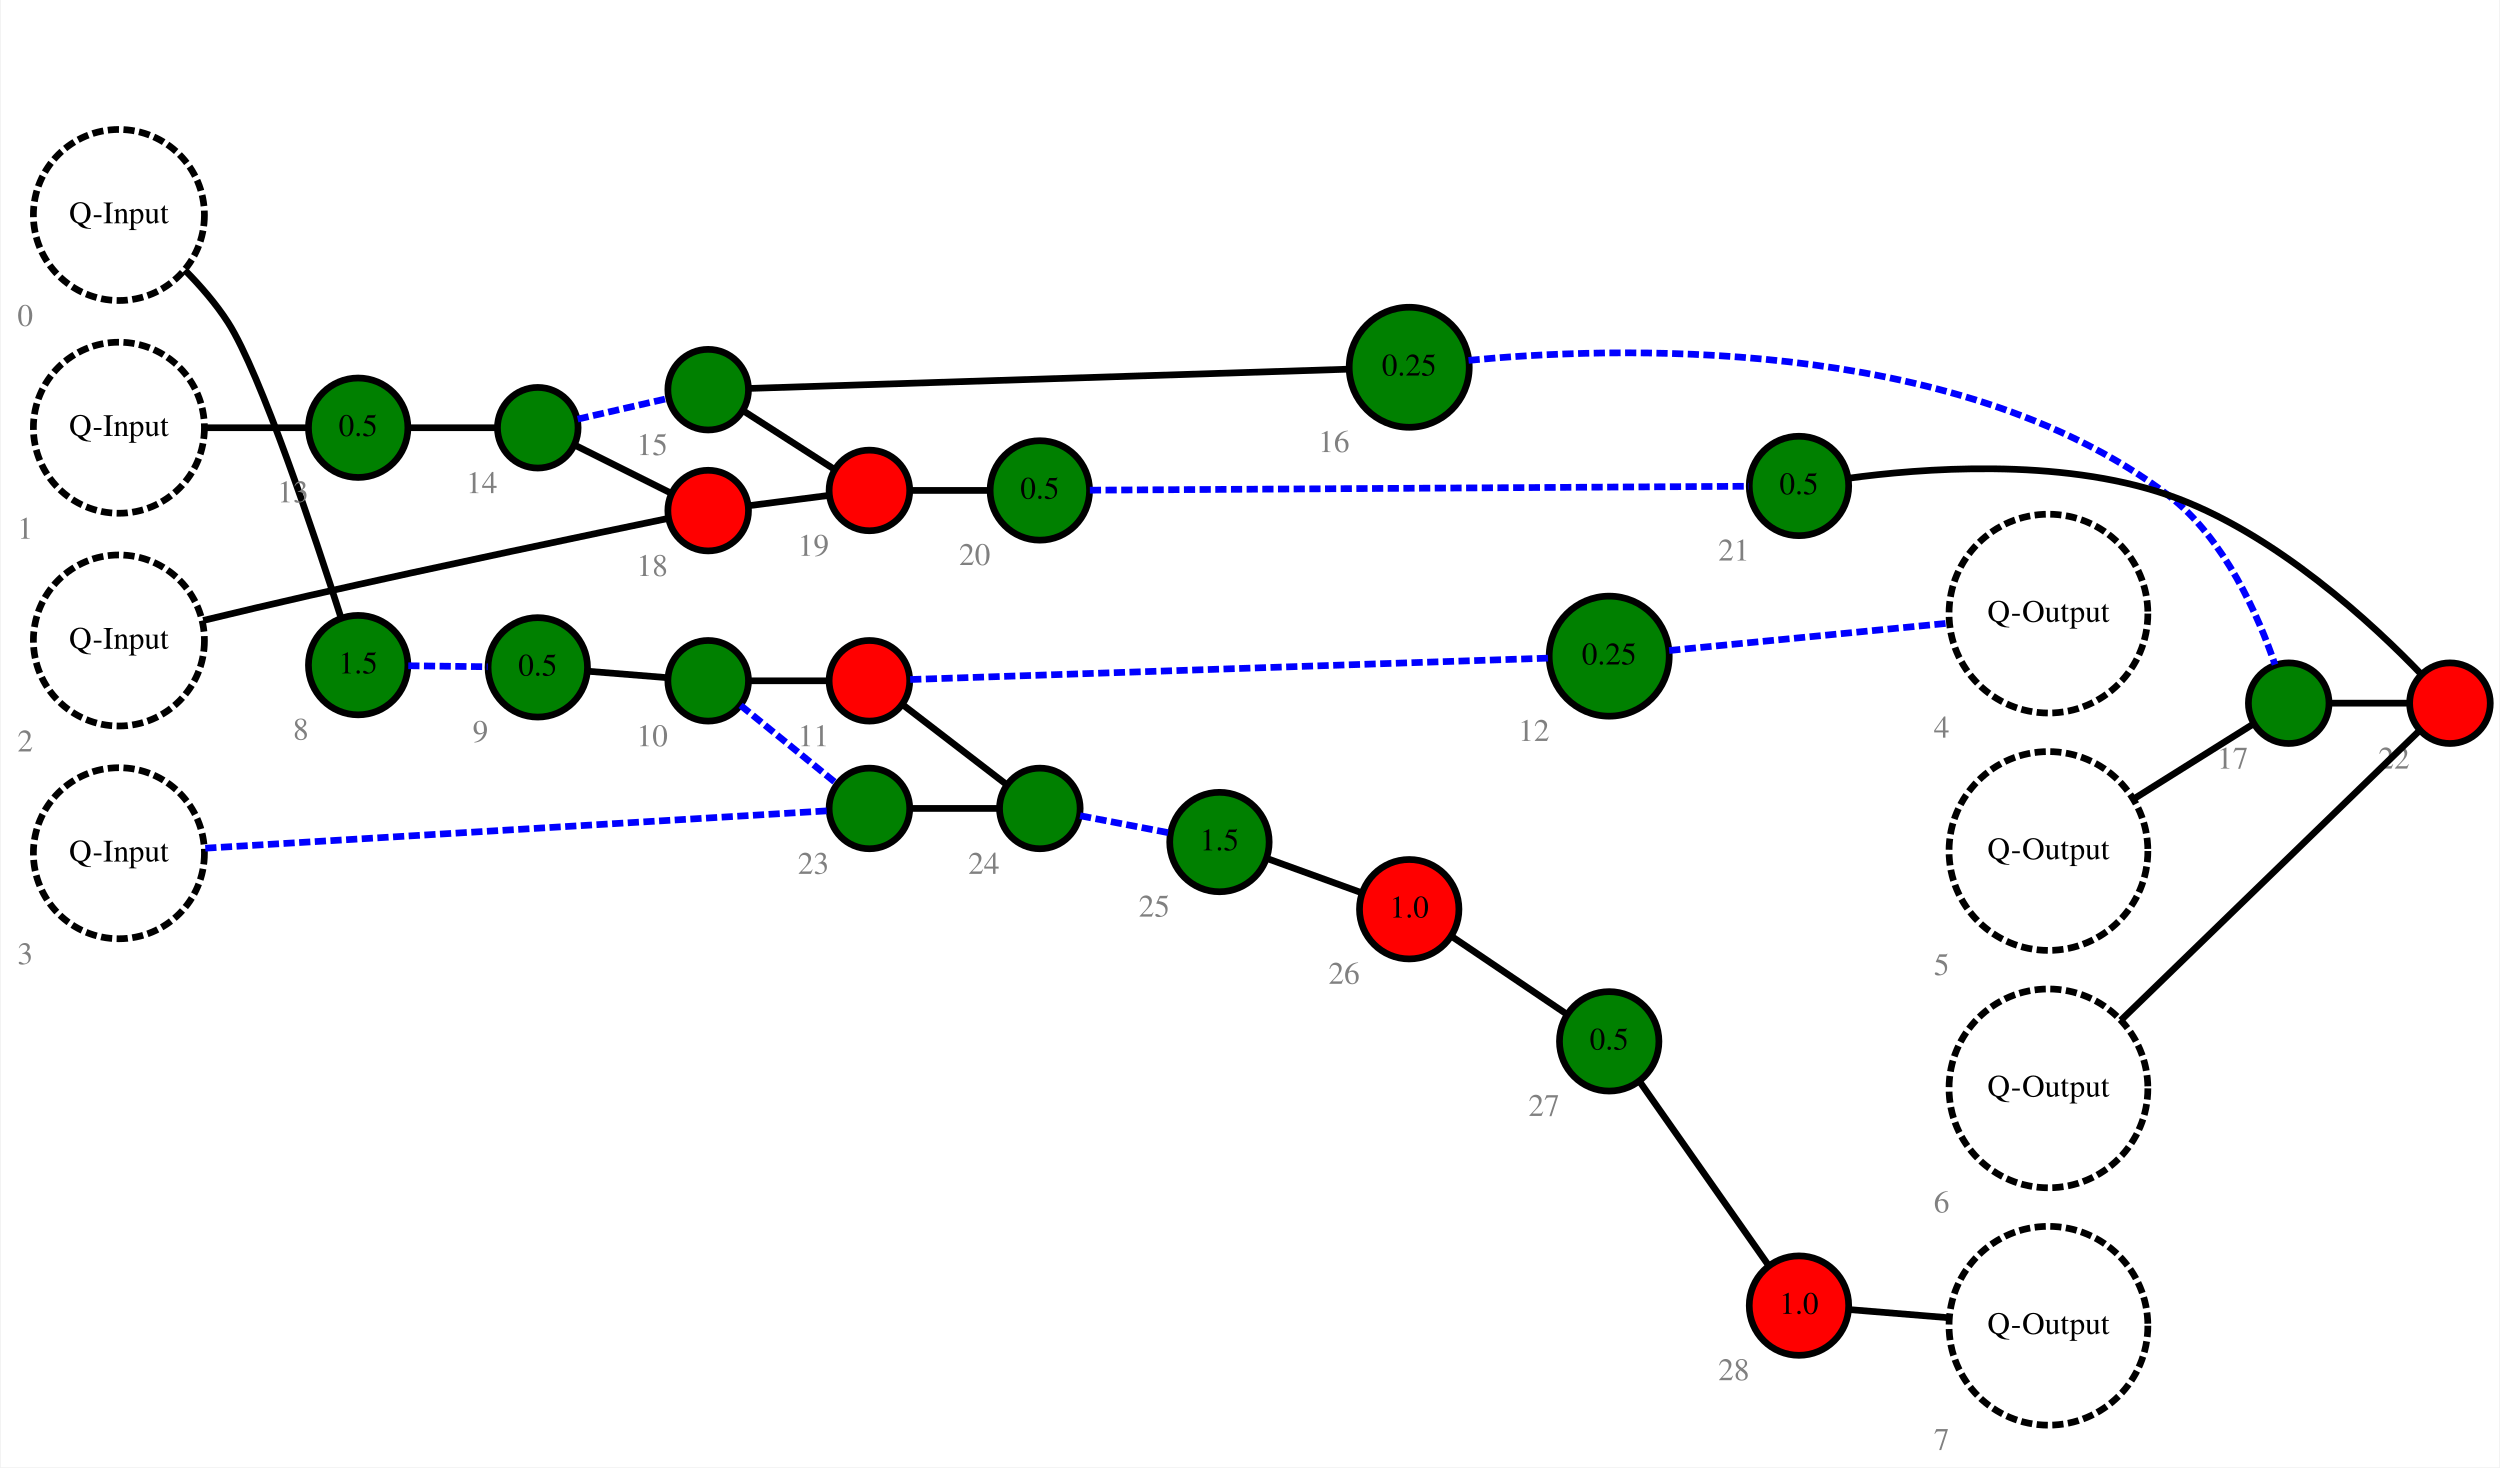
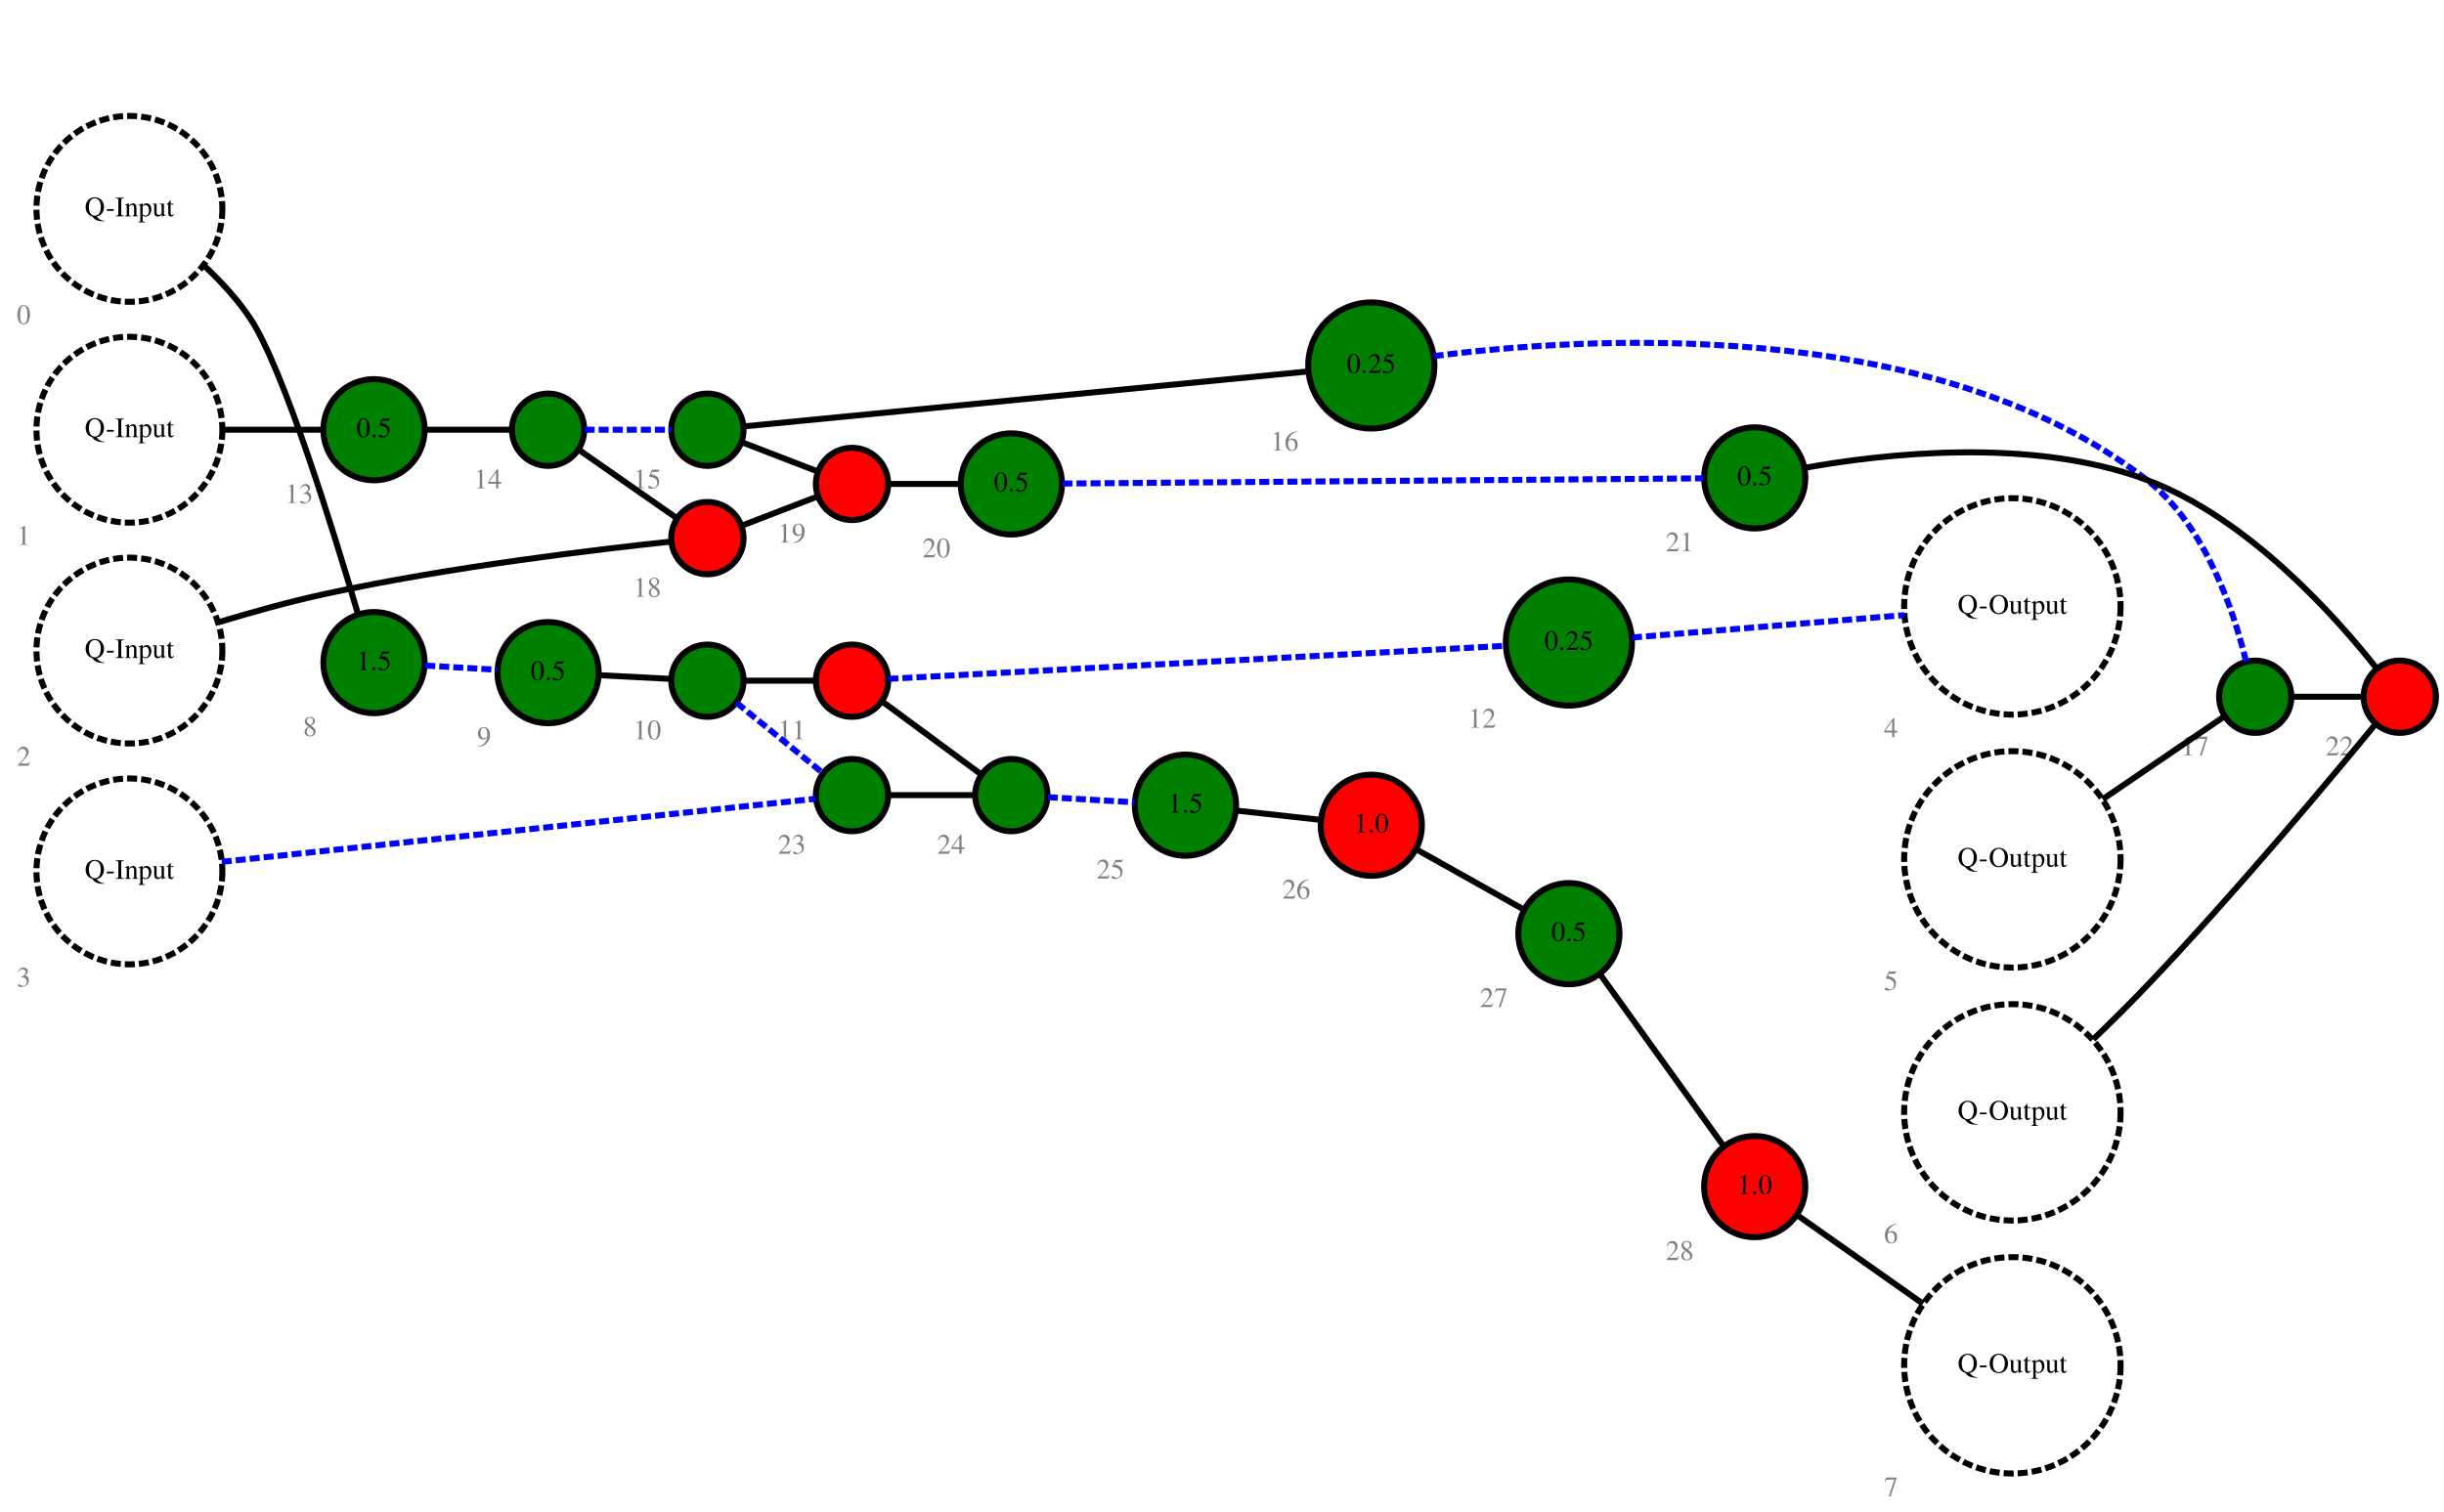
- <svg xmlns="http://www.w3.org/2000/svg" xmlns:xlink="http://www.w3.org/1999/xlink" width="1116pt" height="655pt" viewBox="0.00 0.00 1115.65 655.20">
-   <g id="graph0" class="graph" transform="scale(1 1) rotate(0) translate(4 651.2)">
-     <polygon fill="white" stroke="none" points="-4,4 -4,-651.2 1111.65,-651.2 1111.65,4 -4,4" />
+ <svg xmlns="http://www.w3.org/2000/svg" xmlns:xlink="http://www.w3.org/1999/xlink" width="1217pt" height="753pt" viewBox="0.00 0.00 1217.04 752.95">
+   <g id="graph0" class="graph" transform="scale(1 1) rotate(0) translate(4 748.95)">
+     <polygon fill="white" stroke="transparent" points="-4,4 -4,-748.95 1213.04,-748.95 1213.04,4 -4,4" />
    <g id="node1" class="node">
      <g id="a_node1">
        <a xlink:title="Q-Input">
-           <ellipse fill="white" stroke="black" stroke-width="3" stroke-dasharray="5,2" cx="48.75" cy="-555.2" rx="38.19" ry="38.19" />
-           <text text-anchor="middle" x="48.75" y="-551.5" font-family="Times,serif" font-size="14.00">Q-Input</text>
-         </a>
-       </g>
-       <text text-anchor="start" x="3.4" y="-505.65" font-family="Times,serif" font-size="14.00" fill="grey">0</text>
+           <ellipse fill="white" stroke="black" stroke-width="3" stroke-dasharray="5,2" cx="60.44" cy="-644.95" rx="46.29" ry="46.29" />
+           <text text-anchor="middle" x="60.44" y="-641.25" font-family="Times,serif" font-size="14.00">Q-Input</text>
+         </a>
+       </g>
+       <text text-anchor="start" x="4.3" y="-587.6" font-family="Times,serif" font-size="14.00" fill="grey">0</text>
    </g>
    <g id="node2" class="node">
      <g id="a_node2">
        <a xlink:title="Q-Input">
-           <ellipse fill="white" stroke="black" stroke-width="3" stroke-dasharray="5,2" cx="48.75" cy="-460.2" rx="38.19" ry="38.19" />
-           <text text-anchor="middle" x="48.75" y="-456.5" font-family="Times,serif" font-size="14.00">Q-Input</text>
-         </a>
-       </g>
-       <text text-anchor="start" x="3.4" y="-410.65" font-family="Times,serif" font-size="14.00" fill="grey">1</text>
+           <ellipse fill="white" stroke="black" stroke-width="3" stroke-dasharray="5,2" cx="60.44" cy="-534.95" rx="46.29" ry="46.29" />
+           <text text-anchor="middle" x="60.44" y="-531.25" font-family="Times,serif" font-size="14.00">Q-Input</text>
+         </a>
+       </g>
+       <text text-anchor="start" x="4.3" y="-477.6" font-family="Times,serif" font-size="14.00" fill="grey">1</text>
    </g>
    <g id="node9" class="node">
      <g id="a_node9">
        <a xlink:title="Q-Z(1.5)">
-           <ellipse fill="green" stroke="black" stroke-width="3" cx="155.59" cy="-354.2" rx="22.2" ry="22.2" />
-           <text text-anchor="middle" x="155.59" y="-350.5" font-family="Times,serif" font-size="14.00">1.5</text>
-         </a>
-       </g>
-       <text text-anchor="start" x="126.49" y="-320.9" font-family="Times,serif" font-size="14.00" fill="grey">8</text>
+           <ellipse fill="green" stroke="black" stroke-width="3" cx="182.24" cy="-418.95" rx="25.2" ry="25.2" />
+           <text text-anchor="middle" x="182.24" y="-415.25" font-family="Times,serif" font-size="14.00">1.5</text>
+         </a>
+       </g>
+       <text text-anchor="start" x="146.89" y="-382.4" font-family="Times,serif" font-size="14.00" fill="grey">8</text>
    </g>
    <g id="edge1" class="edge">
-       <path fill="none" stroke="black" stroke-width="3" d="M78.23,-530.57C85.19,-523.53 92.16,-515.51 97.49,-507.2 111.99,-484.58 136.31,-411.61 147.97,-375.23" />
+       <path fill="none" stroke="black" stroke-width="3" d="M97.41,-616.9C105.97,-608.9 114.48,-599.7 120.89,-589.95 137.19,-565.15 162.21,-484.16 174.26,-443.17" />
    </g>
    <g id="node3" class="node">
      <g id="a_node3">
        <a xlink:title="Q-Input">
-           <ellipse fill="white" stroke="black" stroke-width="3" stroke-dasharray="5,2" cx="48.75" cy="-365.2" rx="38.19" ry="38.19" />
-           <text text-anchor="middle" x="48.75" y="-361.5" font-family="Times,serif" font-size="14.00">Q-Input</text>
-         </a>
-       </g>
-       <text text-anchor="start" x="3.4" y="-315.65" font-family="Times,serif" font-size="14.00" fill="grey">2</text>
+           <ellipse fill="white" stroke="black" stroke-width="3" stroke-dasharray="5,2" cx="60.44" cy="-424.95" rx="46.29" ry="46.29" />
+           <text text-anchor="middle" x="60.44" y="-421.25" font-family="Times,serif" font-size="14.00">Q-Input</text>
+         </a>
+       </g>
+       <text text-anchor="start" x="4.3" y="-367.6" font-family="Times,serif" font-size="14.00" fill="grey">2</text>
    </g>
    <g id="node14" class="node">
      <g id="a_node14">
        <a xlink:title="Q-Z(0.5)">
-           <ellipse fill="green" stroke="black" stroke-width="3" cx="155.59" cy="-460.2" rx="22.2" ry="22.2" />
-           <text text-anchor="middle" x="155.59" y="-456.5" font-family="Times,serif" font-size="14.00">0.5</text>
-         </a>
-       </g>
-       <text text-anchor="start" x="119.49" y="-426.9" font-family="Times,serif" font-size="14.00" fill="grey">13</text>
+           <ellipse fill="green" stroke="black" stroke-width="3" cx="182.24" cy="-534.95" rx="25.2" ry="25.2" />
+           <text text-anchor="middle" x="182.24" y="-531.25" font-family="Times,serif" font-size="14.00">0.5</text>
+         </a>
+       </g>
+       <text text-anchor="start" x="137.89" y="-498.4" font-family="Times,serif" font-size="14.00" fill="grey">13</text>
    </g>
    <g id="edge9" class="edge">
-       <path fill="none" stroke="black" stroke-width="3" d="M87.3,-460.2C102.81,-460.2 120.22,-460.2 133.44,-460.2" />
+       <path fill="none" stroke="black" stroke-width="3" d="M106.73,-534.95C123.69,-534.95 142.32,-534.95 156.71,-534.95" />
    </g>
    <g id="node4" class="node">
      <g id="a_node4">
        <a xlink:title="Q-Input">
-           <ellipse fill="white" stroke="black" stroke-width="3" stroke-dasharray="5,2" cx="48.75" cy="-270.2" rx="38.19" ry="38.19" />
-           <text text-anchor="middle" x="48.75" y="-266.5" font-family="Times,serif" font-size="14.00">Q-Input</text>
-         </a>
-       </g>
-       <text text-anchor="start" x="3.4" y="-220.65" font-family="Times,serif" font-size="14.00" fill="grey">3</text>
+           <ellipse fill="white" stroke="black" stroke-width="3" stroke-dasharray="5,2" cx="60.44" cy="-314.95" rx="46.29" ry="46.29" />
+           <text text-anchor="middle" x="60.44" y="-311.25" font-family="Times,serif" font-size="14.00">Q-Input</text>
+         </a>
+       </g>
+       <text text-anchor="start" x="4.3" y="-257.6" font-family="Times,serif" font-size="14.00" fill="grey">3</text>
    </g>
    <g id="node19" class="node">
      <g id="a_node19">
        <a xlink:title="Q-X(0.0)">
-           <ellipse fill="red" stroke="black" stroke-width="3" cx="311.88" cy="-423.2" rx="18" ry="18" />
-         </a>
-       </g>
-       <text text-anchor="start" x="279.88" y="-394" font-family="Times,serif" font-size="14.00" fill="grey">18</text>
+           <ellipse fill="red" stroke="black" stroke-width="3" cx="348.28" cy="-480.95" rx="18" ry="18" />
+         </a>
+       </g>
+       <text text-anchor="start" x="311.28" y="-451.75" font-family="Times,serif" font-size="14.00" fill="grey">18</text>
    </g>
    <g id="edge18" class="edge">
-       <path fill="none" stroke="black" stroke-width="3" d="M86.39,-374.14C101.02,-377.67 118.04,-381.7 133.49,-385.2 192.32,-398.52 262.4,-413.17 293.98,-419.71" />
+       <path fill="none" stroke="black" stroke-width="3" d="M104.83,-439.06C121.04,-443.96 139.68,-449.18 156.89,-452.95 220.2,-466.82 296.89,-475.74 330.33,-479.25" />
    </g>
    <g id="node24" class="node">
      <g id="a_node24">
        <a xlink:title="Q-Z(0.0)">
-           <ellipse fill="green" stroke="black" stroke-width="3" cx="383.88" cy="-290.2" rx="18" ry="18" />
-         </a>
-       </g>
-       <text text-anchor="start" x="351.88" y="-261" font-family="Times,serif" font-size="14.00" fill="grey">23</text>
+           <ellipse fill="green" stroke="black" stroke-width="3" cx="420.28" cy="-352.95" rx="18" ry="18" />
+         </a>
+       </g>
+       <text text-anchor="start" x="383.28" y="-323.75" font-family="Times,serif" font-size="14.00" fill="grey">23</text>
    </g>
    <g id="edge24" class="edge">
-       <path fill="none" stroke="blue" stroke-width="3" stroke-dasharray="5,2" d="M87.31,-272.45C159.29,-276.77 314.08,-286.07 365.72,-289.17" />
+       <path fill="none" stroke="blue" stroke-width="3" stroke-dasharray="5,2" d="M106.4,-319.72C186.18,-328.19 349.1,-345.49 402.16,-351.13" />
    </g>
    <g id="node5" class="node">
      <g id="a_node5">
        <a xlink:title="Q-Output">
-           <ellipse fill="white" stroke="black" stroke-width="3" stroke-dasharray="5,2" cx="910.36" cy="-377.2" rx="44.39" ry="44.39" />
-           <text text-anchor="middle" x="910.36" y="-373.5" font-family="Times,serif" font-size="14.00">Q-Output</text>
-         </a>
-       </g>
-       <text text-anchor="start" x="859.16" y="-321.8" font-family="Times,serif" font-size="14.00" fill="grey">4</text>
+           <ellipse fill="white" stroke="black" stroke-width="3" stroke-dasharray="5,2" cx="998.1" cy="-446.95" rx="53.89" ry="53.89" />
+           <text text-anchor="middle" x="998.1" y="-443.25" font-family="Times,serif" font-size="14.00">Q-Output</text>
+         </a>
+       </g>
+       <text text-anchor="start" x="934.15" y="-381.8" font-family="Times,serif" font-size="14.00" fill="grey">4</text>
    </g>
    <g id="node6" class="node">
      <g id="a_node6">
        <a xlink:title="Q-Output">
-           <ellipse fill="white" stroke="black" stroke-width="3" stroke-dasharray="5,2" cx="910.36" cy="-271.2" rx="44.39" ry="44.39" />
-           <text text-anchor="middle" x="910.36" y="-267.5" font-family="Times,serif" font-size="14.00">Q-Output</text>
-         </a>
-       </g>
-       <text text-anchor="start" x="859.16" y="-215.8" font-family="Times,serif" font-size="14.00" fill="grey">5</text>
+           <ellipse fill="white" stroke="black" stroke-width="3" stroke-dasharray="5,2" cx="998.1" cy="-320.95" rx="53.89" ry="53.89" />
+           <text text-anchor="middle" x="998.1" y="-317.25" font-family="Times,serif" font-size="14.00">Q-Output</text>
+         </a>
+       </g>
+       <text text-anchor="start" x="934.15" y="-255.8" font-family="Times,serif" font-size="14.00" fill="grey">5</text>
    </g>
    <g id="node7" class="node">
      <g id="a_node7">
        <a xlink:title="Q-Output">
-           <ellipse fill="white" stroke="black" stroke-width="3" stroke-dasharray="5,2" cx="910.36" cy="-165.2" rx="44.39" ry="44.39" />
-           <text text-anchor="middle" x="910.36" y="-161.5" font-family="Times,serif" font-size="14.00">Q-Output</text>
-         </a>
-       </g>
-       <text text-anchor="start" x="859.16" y="-109.8" font-family="Times,serif" font-size="14.00" fill="grey">6</text>
+           <ellipse fill="white" stroke="black" stroke-width="3" stroke-dasharray="5,2" cx="998.1" cy="-194.95" rx="53.89" ry="53.89" />
+           <text text-anchor="middle" x="998.1" y="-191.25" font-family="Times,serif" font-size="14.00">Q-Output</text>
+         </a>
+       </g>
+       <text text-anchor="start" x="934.15" y="-129.8" font-family="Times,serif" font-size="14.00" fill="grey">6</text>
    </g>
    <g id="node18" class="node">
      <g id="a_node18">
        <a xlink:title="Q-Z(0.0)">
-           <ellipse fill="green" stroke="black" stroke-width="3" cx="1017.65" cy="-337.2" rx="18" ry="18" />
-         </a>
-       </g>
-       <text text-anchor="start" x="985.65" y="-308" font-family="Times,serif" font-size="14.00" fill="grey">17</text>
+           <ellipse fill="green" stroke="black" stroke-width="3" cx="1119.04" cy="-401.95" rx="18" ry="18" />
+         </a>
+       </g>
+       <text text-anchor="start" x="1082.04" y="-372.75" font-family="Times,serif" font-size="14.00" fill="grey">17</text>
    </g>
    <g id="edge17" class="edge">
-       <path fill="none" stroke="black" stroke-width="3" d="M948.18,-294.28C966.69,-305.88 988.07,-319.28 1001.94,-327.98" />
+       <path fill="none" stroke="black" stroke-width="3" d="M1043.05,-350.88C1064.49,-365.48 1088.83,-382.05 1103.81,-392.25" />
    </g>
    <g id="node8" class="node">
      <g id="a_node8">
        <a xlink:title="Q-Output">
-           <ellipse fill="white" stroke="black" stroke-width="3" stroke-dasharray="5,2" cx="910.36" cy="-59.2" rx="44.39" ry="44.39" />
-           <text text-anchor="middle" x="910.36" y="-55.5" font-family="Times,serif" font-size="14.00">Q-Output</text>
-         </a>
-       </g>
-       <text text-anchor="start" x="859.16" y="-3.8" font-family="Times,serif" font-size="14.00" fill="grey">7</text>
+           <ellipse fill="white" stroke="black" stroke-width="3" stroke-dasharray="5,2" cx="998.1" cy="-68.95" rx="53.89" ry="53.89" />
+           <text text-anchor="middle" x="998.1" y="-65.25" font-family="Times,serif" font-size="14.00">Q-Output</text>
+         </a>
+       </g>
+       <text text-anchor="start" x="934.15" y="-3.8" font-family="Times,serif" font-size="14.00" fill="grey">7</text>
    </g>
    <g id="node10" class="node">
      <g id="a_node10">
        <a xlink:title="Q-Z(0.5)">
-           <ellipse fill="green" stroke="black" stroke-width="3" cx="235.79" cy="-353.2" rx="22.2" ry="22.2" />
-           <text text-anchor="middle" x="235.79" y="-349.5" font-family="Times,serif" font-size="14.00">0.5</text>
-         </a>
-       </g>
-       <text text-anchor="start" x="206.69" y="-319.9" font-family="Times,serif" font-size="14.00" fill="grey">9</text>
+           <ellipse fill="green" stroke="black" stroke-width="3" cx="268.93" cy="-413.95" rx="25.2" ry="25.2" />
+           <text text-anchor="middle" x="268.93" y="-410.25" font-family="Times,serif" font-size="14.00">0.5</text>
+         </a>
+       </g>
+       <text text-anchor="start" x="233.58" y="-377.4" font-family="Times,serif" font-size="14.00" fill="grey">9</text>
    </g>
    <g id="edge2" class="edge">
-       <path fill="none" stroke="blue" stroke-width="3" stroke-dasharray="5,2" d="M177.96,-353.92C188.99,-353.78 202.41,-353.61 213.44,-353.47" />
+       <path fill="none" stroke="blue" stroke-width="3" stroke-dasharray="5,2" d="M207.73,-417.5C218.97,-416.84 232.26,-416.05 243.49,-415.39" />
    </g>
    <g id="node11" class="node">
      <g id="a_node11">
        <a xlink:title="Q-Z(0.0)">
-           <ellipse fill="green" stroke="black" stroke-width="3" cx="311.88" cy="-347.2" rx="18" ry="18" />
-         </a>
-       </g>
-       <text text-anchor="start" x="279.88" y="-318" font-family="Times,serif" font-size="14.00" fill="grey">10</text>
+           <ellipse fill="green" stroke="black" stroke-width="3" cx="348.28" cy="-409.95" rx="18" ry="18" />
+         </a>
+       </g>
+       <text text-anchor="start" x="311.28" y="-380.75" font-family="Times,serif" font-size="14.00" fill="grey">10</text>
    </g>
    <g id="edge3" class="edge">
-       <path fill="none" stroke="black" stroke-width="3" d="M257.82,-351.49C269.12,-350.58 282.87,-349.46 293.55,-348.6" />
+       <path fill="none" stroke="black" stroke-width="3" d="M294.41,-412.68C305.91,-412.08 319.37,-411.39 329.83,-410.85" />
    </g>
    <g id="node12" class="node">
      <g id="a_node12">
        <a xlink:title="Q-X(0.0)">
-           <ellipse fill="red" stroke="black" stroke-width="3" cx="383.88" cy="-347.2" rx="18" ry="18" />
-         </a>
-       </g>
-       <text text-anchor="start" x="351.88" y="-318" font-family="Times,serif" font-size="14.00" fill="grey">11</text>
+           <ellipse fill="red" stroke="black" stroke-width="3" cx="420.28" cy="-409.95" rx="18" ry="18" />
+         </a>
+       </g>
+       <text text-anchor="start" x="383.28" y="-380.75" font-family="Times,serif" font-size="14.00" fill="grey">11</text>
    </g>
    <g id="edge5" class="edge">
-       <path fill="none" stroke="black" stroke-width="3" d="M330.19,-347.2C341.04,-347.2 354.97,-347.2 365.78,-347.2" />
+       <path fill="none" stroke="black" stroke-width="3" d="M366.58,-409.95C377.43,-409.95 391.36,-409.95 402.18,-409.95" />
    </g>
    <g id="edge4" class="edge">
-       <path fill="none" stroke="blue" stroke-width="3" stroke-dasharray="5,2" d="M326.38,-336.21C338.78,-326.11 357.05,-311.24 369.43,-301.15" />
+       <path fill="none" stroke="blue" stroke-width="3" stroke-dasharray="5,2" d="M362.78,-398.96C375.17,-388.86 393.44,-373.98 405.83,-363.9" />
    </g>
    <g id="node13" class="node">
      <g id="a_node13">
        <a xlink:title="Q-Z(0.25)">
-           <ellipse fill="green" stroke="black" stroke-width="3" cx="714.22" cy="-358.2" rx="26.8" ry="26.8" />
-           <text text-anchor="middle" x="714.22" y="-354.5" font-family="Times,serif" font-size="14.00">0.25</text>
-         </a>
-       </g>
-       <text text-anchor="start" x="673.57" y="-320.35" font-family="Times,serif" font-size="14.00" fill="grey">12</text>
+           <ellipse fill="green" stroke="black" stroke-width="3" cx="777.26" cy="-428.95" rx="31.4" ry="31.4" />
+           <text text-anchor="middle" x="777.26" y="-425.25" font-family="Times,serif" font-size="14.00">0.25</text>
+         </a>
+       </g>
+       <text text-anchor="start" x="727.07" y="-386.55" font-family="Times,serif" font-size="14.00" fill="grey">12</text>
    </g>
    <g id="edge7" class="edge">
-       <path fill="none" stroke="blue" stroke-width="3" stroke-dasharray="5,2" d="M402.07,-347.77C456.17,-349.58 623.15,-355.18 687.53,-357.34" />
+       <path fill="none" stroke="blue" stroke-width="3" stroke-dasharray="5,2" d="M438.4,-410.86C494.63,-413.87 674.13,-423.48 746.05,-427.33" />
    </g>
    <g id="node25" class="node">
      <g id="a_node25">
        <a xlink:title="Q-Z(0.0)">
-           <ellipse fill="green" stroke="black" stroke-width="3" cx="459.98" cy="-290.2" rx="18" ry="18" />
-         </a>
-       </g>
-       <text text-anchor="start" x="427.98" y="-261" font-family="Times,serif" font-size="14.00" fill="grey">24</text>
+           <ellipse fill="green" stroke="black" stroke-width="3" cx="499.63" cy="-352.95" rx="18" ry="18" />
+         </a>
+       </g>
+       <text text-anchor="start" x="462.63" y="-323.75" font-family="Times,serif" font-size="14.00" fill="grey">24</text>
    </g>
    <g id="edge6" class="edge">
-       <path fill="none" stroke="black" stroke-width="3" d="M398.82,-336.47C412.07,-326.28 431.88,-311.04 445.11,-300.87" />
+       <path fill="none" stroke="black" stroke-width="3" d="M435.47,-399.49C449.51,-389.14 470.87,-373.4 484.79,-363.14" />
    </g>
    <g id="edge8" class="edge">
-       <path fill="none" stroke="blue" stroke-width="3" stroke-dasharray="5,2" d="M741,-360.72C772.97,-363.85 827.95,-369.23 866.35,-372.99" />
+       <path fill="none" stroke="blue" stroke-width="3" stroke-dasharray="5,2" d="M808.69,-431.45C843.69,-434.33 901.77,-439.1 944.21,-442.6" />
    </g>
    <g id="node15" class="node">
      <g id="a_node15">
        <a xlink:title="Q-Z(0.0)">
-           <ellipse fill="green" stroke="black" stroke-width="3" cx="235.79" cy="-460.2" rx="18" ry="18" />
-         </a>
-       </g>
-       <text text-anchor="start" x="203.79" y="-431" font-family="Times,serif" font-size="14.00" fill="grey">14</text>
+           <ellipse fill="green" stroke="black" stroke-width="3" cx="268.93" cy="-534.95" rx="18" ry="18" />
+         </a>
+       </g>
+       <text text-anchor="start" x="231.93" y="-505.75" font-family="Times,serif" font-size="14.00" fill="grey">14</text>
    </g>
    <g id="edge10" class="edge">
-       <path fill="none" stroke="black" stroke-width="3" d="M177.96,-460.2C190.44,-460.2 205.98,-460.2 217.65,-460.2" />
+       <path fill="none" stroke="black" stroke-width="3" d="M207.73,-534.95C221.51,-534.95 238.37,-534.95 250.74,-534.95" />
    </g>
    <g id="node16" class="node">
      <g id="a_node16">
        <a xlink:title="Q-Z(0.0)">
-           <ellipse fill="green" stroke="black" stroke-width="3" cx="311.88" cy="-477.2" rx="18" ry="18" />
-         </a>
-       </g>
-       <text text-anchor="start" x="279.88" y="-448" font-family="Times,serif" font-size="14.00" fill="grey">15</text>
+           <ellipse fill="green" stroke="black" stroke-width="3" cx="348.28" cy="-534.95" rx="18" ry="18" />
+         </a>
+       </g>
+       <text text-anchor="start" x="311.28" y="-505.75" font-family="Times,serif" font-size="14.00" fill="grey">15</text>
    </g>
    <g id="edge12" class="edge">
-       <path fill="none" stroke="blue" stroke-width="3" stroke-dasharray="5,2" d="M253.6,-464.05C265.73,-466.84 282.02,-470.58 294.14,-473.35" />
+       <path fill="none" stroke="blue" stroke-width="3" stroke-dasharray="5,2" d="M287.1,-534.95C299.92,-534.95 317.36,-534.95 330.16,-534.95" />
    </g>
    <g id="edge11" class="edge">
-       <path fill="none" stroke="black" stroke-width="3" d="M252.14,-452.53C264.86,-446.18 282.84,-437.2 295.55,-430.85" />
+       <path fill="none" stroke="black" stroke-width="3" d="M284.12,-525.04C298.08,-515.3 319.26,-500.51 333.18,-490.79" />
    </g>
    <g id="node17" class="node">
      <g id="a_node17">
        <a xlink:title="Q-Z(0.25)">
-           <ellipse fill="green" stroke="black" stroke-width="3" cx="624.92" cy="-487.2" rx="26.8" ry="26.8" />
-           <text text-anchor="middle" x="624.92" y="-483.5" font-family="Times,serif" font-size="14.00">0.25</text>
-         </a>
-       </g>
-       <text text-anchor="start" x="584.28" y="-449.35" font-family="Times,serif" font-size="14.00" fill="grey">16</text>
+           <ellipse fill="green" stroke="black" stroke-width="3" cx="678.87" cy="-566.95" rx="31.4" ry="31.4" />
+           <text text-anchor="middle" x="678.87" y="-563.25" font-family="Times,serif" font-size="14.00">0.25</text>
+         </a>
+       </g>
+       <text text-anchor="start" x="628.67" y="-524.55" font-family="Times,serif" font-size="14.00" fill="grey">16</text>
    </g>
    <g id="edge14" class="edge">
-       <path fill="none" stroke="black" stroke-width="3" d="M330.05,-477.75C381.76,-479.41 536.25,-484.38 598,-486.36" />
+       <path fill="none" stroke="black" stroke-width="3" d="M366.48,-536.62C419.44,-541.78 580.45,-557.46 647.77,-564.01" />
    </g>
    <g id="node20" class="node">
      <g id="a_node20">
        <a xlink:title="Q-X(0.0)">
-           <ellipse fill="red" stroke="black" stroke-width="3" cx="383.88" cy="-432.2" rx="18" ry="18" />
-         </a>
-       </g>
-       <text text-anchor="start" x="351.88" y="-403" font-family="Times,serif" font-size="14.00" fill="grey">19</text>
+           <ellipse fill="red" stroke="black" stroke-width="3" cx="420.28" cy="-507.95" rx="18" ry="18" />
+         </a>
+       </g>
+       <text text-anchor="start" x="383.28" y="-478.75" font-family="Times,serif" font-size="14.00" fill="grey">19</text>
    </g>
    <g id="edge13" class="edge">
-       <path fill="none" stroke="black" stroke-width="3" d="M327.39,-467.87C339.4,-460.15 356.39,-449.23 368.4,-441.51" />
+       <path fill="none" stroke="black" stroke-width="3" d="M365.52,-528.68C376.82,-524.32 391.84,-518.53 403.13,-514.17" />
    </g>
    <g id="edge15" class="edge">
-       <path fill="none" stroke="blue" stroke-width="3" stroke-dasharray="5,2" d="M651.42,-490.28C712.17,-496.19 867.56,-502.76 963.65,-430.2 989.16,-410.93 1004.32,-375.57 1011.52,-354.44" />
+       <path fill="none" stroke="blue" stroke-width="3" stroke-dasharray="5,2" d="M709.9,-571.6C780.12,-580.73 957.21,-593.44 1065.04,-509.95 1094.44,-487.18 1108.58,-443.86 1114.47,-419.57" />
    </g>
    <g id="node23" class="node">
      <g id="a_node23">
        <a xlink:title="Q-X(0.0)">
-           <ellipse fill="red" stroke="black" stroke-width="3" cx="1089.65" cy="-337.2" rx="18" ry="18" />
-         </a>
-       </g>
-       <text text-anchor="start" x="1057.65" y="-308" font-family="Times,serif" font-size="14.00" fill="grey">22</text>
+           <ellipse fill="red" stroke="black" stroke-width="3" cx="1191.04" cy="-401.95" rx="18" ry="18" />
+         </a>
+       </g>
+       <text text-anchor="start" x="1154.04" y="-372.75" font-family="Times,serif" font-size="14.00" fill="grey">22</text>
    </g>
    <g id="edge16" class="edge">
-       <path fill="none" stroke="black" stroke-width="3" d="M1035.96,-337.2C1046.81,-337.2 1060.74,-337.2 1071.55,-337.2" />
+       <path fill="none" stroke="black" stroke-width="3" d="M1137.35,-401.95C1148.2,-401.95 1162.13,-401.95 1172.94,-401.95" />
    </g>
    <g id="edge19" class="edge">
-       <path fill="none" stroke="black" stroke-width="3" d="M329.83,-425.37C340.67,-426.77 354.7,-428.57 365.61,-429.97" />
+       <path fill="none" stroke="black" stroke-width="3" d="M365.52,-487.21C376.82,-491.57 391.84,-497.36 403.13,-501.72" />
    </g>
    <g id="node21" class="node">
      <g id="a_node21">
        <a xlink:title="Q-Z(0.5)">
-           <ellipse fill="green" stroke="black" stroke-width="3" cx="459.98" cy="-432.2" rx="22.2" ry="22.2" />
-           <text text-anchor="middle" x="459.98" y="-428.5" font-family="Times,serif" font-size="14.00">0.5</text>
-         </a>
-       </g>
-       <text text-anchor="start" x="423.88" y="-398.9" font-family="Times,serif" font-size="14.00" fill="grey">20</text>
+           <ellipse fill="green" stroke="black" stroke-width="3" cx="499.63" cy="-507.95" rx="25.2" ry="25.2" />
+           <text text-anchor="middle" x="499.63" y="-504.25" font-family="Times,serif" font-size="14.00">0.5</text>
+         </a>
+       </g>
+       <text text-anchor="start" x="455.28" y="-471.4" font-family="Times,serif" font-size="14.00" fill="grey">20</text>
    </g>
    <g id="edge20" class="edge">
-       <path fill="none" stroke="black" stroke-width="3" d="M402.07,-432.2C412.67,-432.2 426.36,-432.2 437.65,-432.2" />
+       <path fill="none" stroke="black" stroke-width="3" d="M438.45,-507.95C448.95,-507.95 462.56,-507.95 474.17,-507.95" />
    </g>
    <g id="node22" class="node">
      <g id="a_node22">
        <a xlink:title="Q-Z(0.5)">
-           <ellipse fill="green" stroke="black" stroke-width="3" cx="798.96" cy="-434.2" rx="22.2" ry="22.2" />
-           <text text-anchor="middle" x="798.96" y="-430.5" font-family="Times,serif" font-size="14.00">0.5</text>
-         </a>
-       </g>
-       <text text-anchor="start" x="762.87" y="-400.9" font-family="Times,serif" font-size="14.00" fill="grey">21</text>
+           <ellipse fill="green" stroke="black" stroke-width="3" cx="869.81" cy="-510.95" rx="25.2" ry="25.2" />
+           <text text-anchor="middle" x="869.81" y="-507.25" font-family="Times,serif" font-size="14.00">0.5</text>
+         </a>
+       </g>
+       <text text-anchor="start" x="825.46" y="-474.4" font-family="Times,serif" font-size="14.00" fill="grey">21</text>
    </g>
    <g id="edge21" class="edge">
-       <path fill="none" stroke="blue" stroke-width="3" stroke-dasharray="5,2" d="M482.32,-432.32C542.94,-432.68 715.73,-433.71 776.51,-434.07" />
+       <path fill="none" stroke="blue" stroke-width="3" stroke-dasharray="5,2" d="M525.07,-508.14C591.88,-508.69 777.05,-510.2 844.13,-510.74" />
    </g>
    <g id="edge22" class="edge">
-       <path fill="none" stroke="black" stroke-width="3" d="M820.83,-437.61C852.64,-441.97 914.74,-447.06 963.65,-430.2 1011.47,-413.71 1056.13,-371.68 1076.73,-350.23" />
+       <path fill="none" stroke="black" stroke-width="3" d="M894.78,-515.98C932.43,-522.77 1007.11,-531.68 1065.04,-509.95 1116.06,-490.81 1160.21,-440.59 1179.58,-415.96" />
    </g>
    <g id="edge23" class="edge">
-       <path fill="none" stroke="black" stroke-width="3" d="M1076.05,-324.97C1048.49,-298.23 982.21,-233.93 942.65,-195.55" />
+       <path fill="none" stroke="black" stroke-width="3" d="M1179.07,-388.48C1157.79,-362.55 1109.13,-304.19 1065.04,-257.95 1056.63,-249.12 1047.31,-239.91 1038.4,-231.33" />
    </g>
    <g id="edge25" class="edge">
-       <path fill="none" stroke="black" stroke-width="3" d="M402.07,-290.2C414.04,-290.2 429.94,-290.2 441.89,-290.2" />
+       <path fill="none" stroke="black" stroke-width="3" d="M438.45,-352.95C451.26,-352.95 468.7,-352.95 481.51,-352.95" />
    </g>
    <g id="node26" class="node">
      <g id="a_node26">
        <a xlink:title="Q-Z(1.5)">
-           <ellipse fill="green" stroke="black" stroke-width="3" cx="540.18" cy="-275.2" rx="22.2" ry="22.2" />
-           <text text-anchor="middle" x="540.18" y="-271.5" font-family="Times,serif" font-size="14.00">1.5</text>
-         </a>
-       </g>
-       <text text-anchor="start" x="504.08" y="-241.9" font-family="Times,serif" font-size="14.00" fill="grey">25</text>
+           <ellipse fill="green" stroke="black" stroke-width="3" cx="586.32" cy="-347.95" rx="25.2" ry="25.2" />
+           <text text-anchor="middle" x="586.32" y="-344.25" font-family="Times,serif" font-size="14.00">1.5</text>
+         </a>
+       </g>
+       <text text-anchor="start" x="541.98" y="-311.4" font-family="Times,serif" font-size="14.00" fill="grey">25</text>
    </g>
    <g id="edge26" class="edge">
-       <path fill="none" stroke="blue" stroke-width="3" stroke-dasharray="5,2" d="M477.95,-286.94C489.81,-284.67 505.72,-281.61 518.34,-279.19" />
+       <path fill="none" stroke="blue" stroke-width="3" stroke-dasharray="5,2" d="M517.77,-351.93C530.14,-351.2 547.03,-350.21 560.83,-349.39" />
    </g>
    <g id="node27" class="node">
      <g id="a_node27">
        <a xlink:title="Q-X(1.0)">
-           <ellipse fill="red" stroke="black" stroke-width="3" cx="624.92" cy="-245.2" rx="22.2" ry="22.2" />
-           <text text-anchor="middle" x="624.92" y="-241.5" font-family="Times,serif" font-size="14.00">1.0</text>
-         </a>
-       </g>
-       <text text-anchor="start" x="588.83" y="-211.9" font-family="Times,serif" font-size="14.00" fill="grey">26</text>
+           <ellipse fill="red" stroke="black" stroke-width="3" cx="678.87" cy="-337.95" rx="25.2" ry="25.2" />
+           <text text-anchor="middle" x="678.87" y="-334.25" font-family="Times,serif" font-size="14.00">1.0</text>
+         </a>
+       </g>
+       <text text-anchor="start" x="634.52" y="-301.4" font-family="Times,serif" font-size="14.00" fill="grey">26</text>
    </g>
    <g id="edge27" class="edge">
-       <path fill="none" stroke="black" stroke-width="3" d="M561.21,-267.93C574.12,-263.25 590.86,-257.18 603.79,-252.5" />
+       <path fill="none" stroke="black" stroke-width="3" d="M611.59,-345.27C624.58,-343.83 640.54,-342.07 653.54,-340.63" />
    </g>
    <g id="node28" class="node">
      <g id="a_node28">
        <a xlink:title="Q-Z(0.5)">
-           <ellipse fill="green" stroke="black" stroke-width="3" cx="714.22" cy="-186.2" rx="22.2" ry="22.2" />
-           <text text-anchor="middle" x="714.22" y="-182.5" font-family="Times,serif" font-size="14.00">0.5</text>
-         </a>
-       </g>
-       <text text-anchor="start" x="678.12" y="-152.9" font-family="Times,serif" font-size="14.00" fill="grey">27</text>
+           <ellipse fill="green" stroke="black" stroke-width="3" cx="777.26" cy="-283.95" rx="25.2" ry="25.2" />
+           <text text-anchor="middle" x="777.26" y="-280.25" font-family="Times,serif" font-size="14.00">0.5</text>
+         </a>
+       </g>
+       <text text-anchor="start" x="732.92" y="-247.4" font-family="Times,serif" font-size="14.00" fill="grey">27</text>
    </g>
    <g id="edge28" class="edge">
-       <path fill="none" stroke="black" stroke-width="3" d="M643.59,-233.26C658.73,-223.02 680.44,-208.35 695.58,-198.12" />
+       <path fill="none" stroke="black" stroke-width="3" d="M701.26,-325.96C717.12,-317.07 738.67,-305.01 754.6,-296.08" />
    </g>
    <g id="node29" class="node">
      <g id="a_node29">
        <a xlink:title="Q-X(1.0)">
-           <ellipse fill="red" stroke="black" stroke-width="3" cx="798.96" cy="-68.2" rx="22.2" ry="22.2" />
-           <text text-anchor="middle" x="798.96" y="-64.5" font-family="Times,serif" font-size="14.00">1.0</text>
-         </a>
-       </g>
-       <text text-anchor="start" x="762.87" y="-34.9" font-family="Times,serif" font-size="14.00" fill="grey">28</text>
+           <ellipse fill="red" stroke="black" stroke-width="3" cx="869.81" cy="-157.95" rx="25.2" ry="25.2" />
+           <text text-anchor="middle" x="869.81" y="-154.25" font-family="Times,serif" font-size="14.00">1.0</text>
+         </a>
+       </g>
+       <text text-anchor="start" x="825.46" y="-121.4" font-family="Times,serif" font-size="14.00" fill="grey">28</text>
    </g>
    <g id="edge29" class="edge">
-       <path fill="none" stroke="black" stroke-width="3" d="M727.61,-168.53C743.21,-146.28 769.85,-108.28 785.49,-85.98" />
+       <path fill="none" stroke="black" stroke-width="3" d="M792.81,-263.7C809.71,-240.19 837.42,-201.63 854.3,-178.14" />
    </g>
    <g id="edge30" class="edge">
-       <path fill="none" stroke="black" stroke-width="3" d="M821.06,-66.46C833.85,-65.41 850.64,-64.03 866.14,-62.75" />
+       <path fill="none" stroke="black" stroke-width="3" d="M891.1,-143.65C907.9,-131.8 932.37,-114.56 953.57,-99.62" />
    </g>
    <g id="node30" class="node">
</g>
    <g id="node31" class="node">
</g>
  </g>
</svg>
